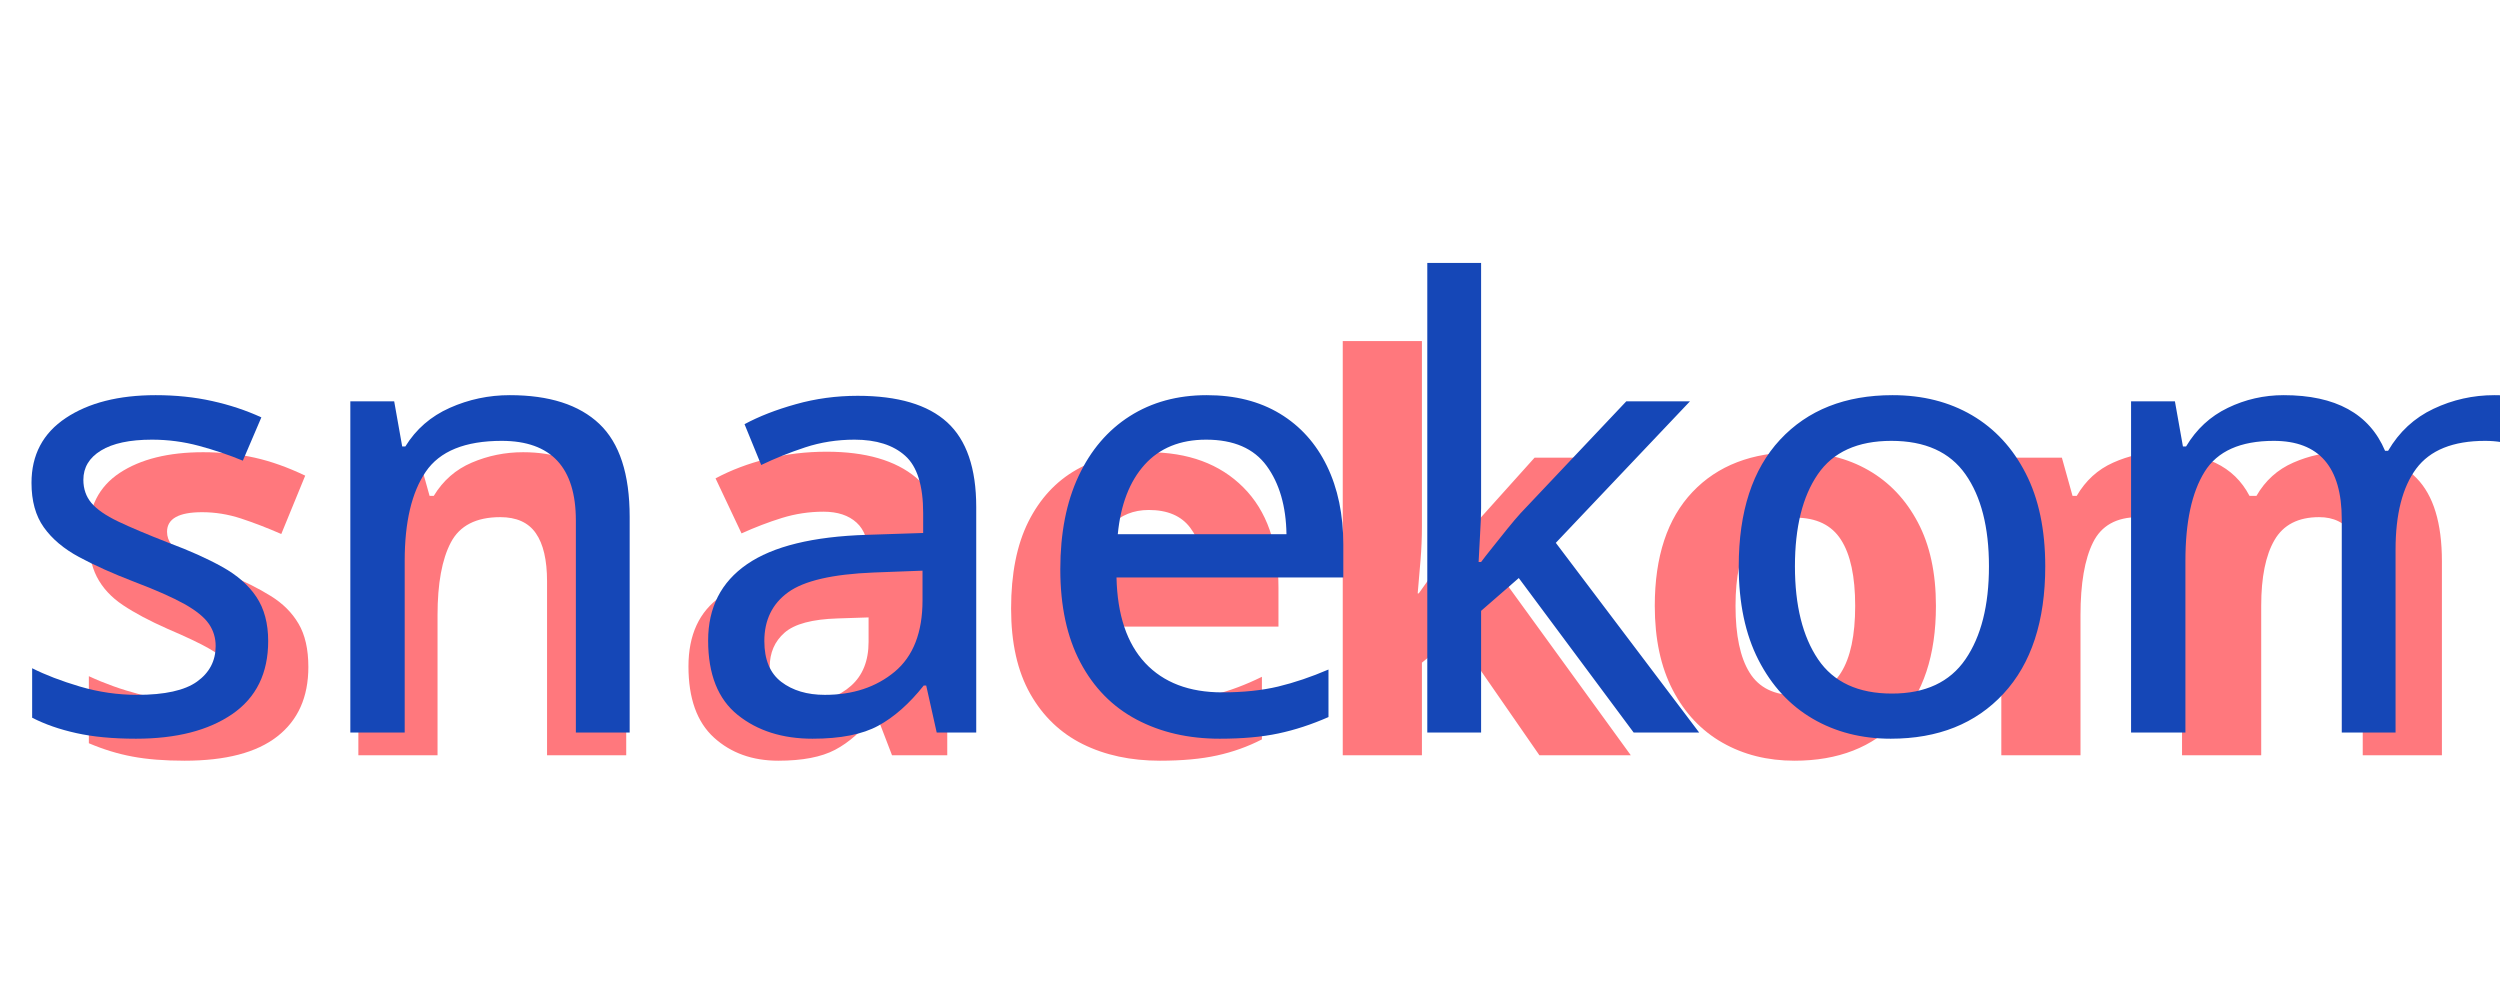
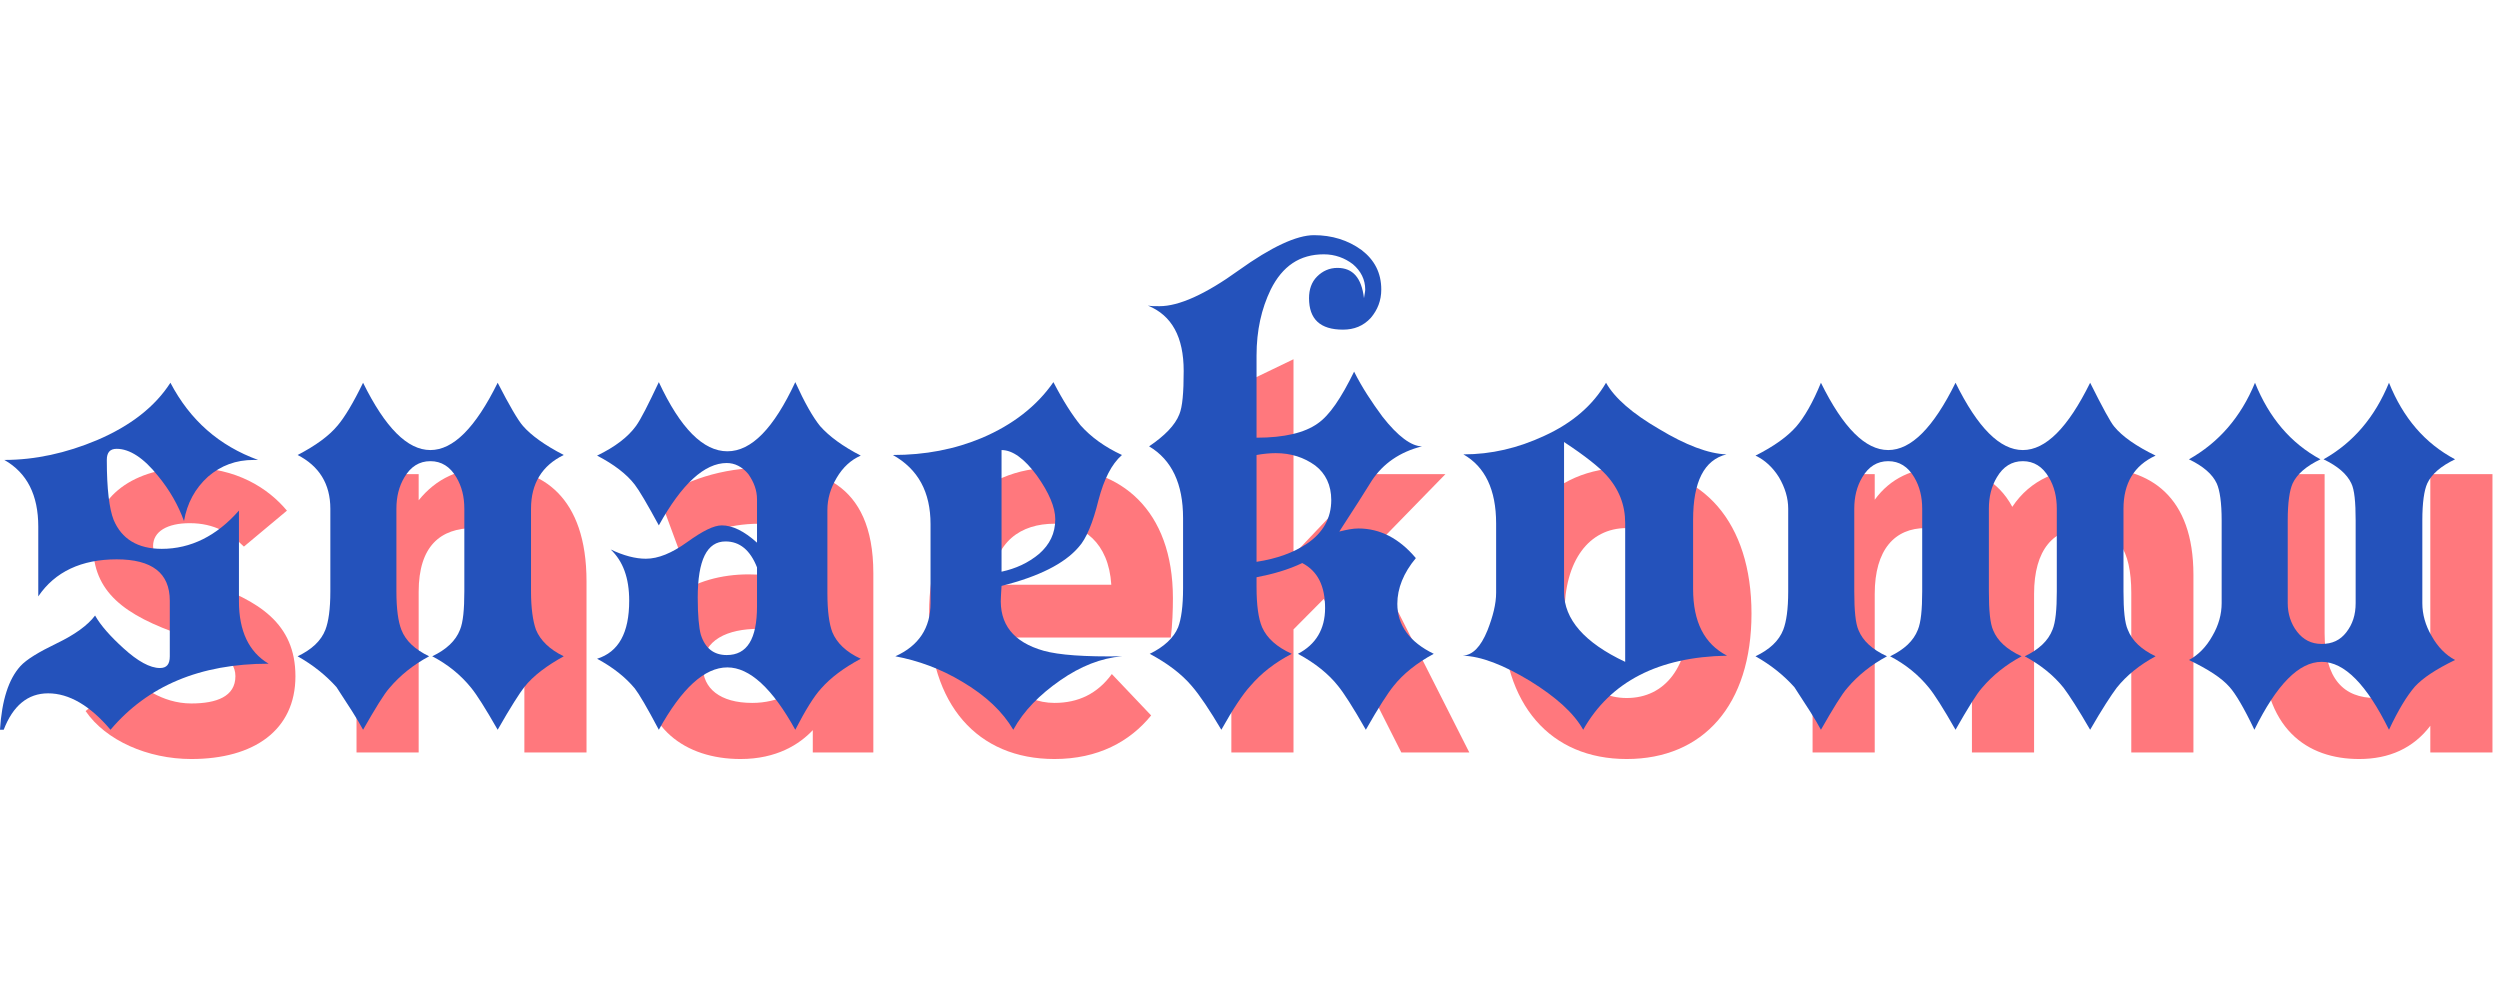
- <svg xmlns="http://www.w3.org/2000/svg" width="300" height="120" viewBox="0 0 424 89" version="1.1" xml:space="preserve" style="fill-rule:evenodd;clip-rule:evenodd;stroke-linejoin:round;stroke-miterlimit:2;">
-   <g transform="matrix(1,0,0,1,-101.145,-336.729)">
-     <g transform="matrix(1.06892,0,0,1.09607,-51.6855,-129.629)">
-       <text x="153.199px" y="505.582px" style="font-family:'Overpass-Bold', 'Overpass';font-weight:700;font-size:84.335px;fill:rgb(255,120,125);">s<tspan x="193.258px 241.16px 286.279px 332.157px 377.295px 424.439px 496.292px " y="505.582px 505.582px 505.582px 505.582px 505.582px 505.582px 505.582px ">naekomu</tspan>
-       </text>
-     </g>
-     <g transform="matrix(1,0,0,1,13.2921,111.593)">
-       <text x="87.853px" y="309.076px" style="font-family:'BlackletterExtraBold', 'Blackletter';font-size:104.793px;fill:rgb(21,71,183);">s<tspan x="138.364px 189.189px 239.385px 282.664px 336.109px 385.781px 459.346px " y="309.076px 309.076px 309.076px 309.076px 309.076px 309.076px 309.076px ">naekomu</tspan>
-       </text>
+ <svg xmlns="http://www.w3.org/2000/svg" width="300" height="120" viewBox="0 0 236 50" version="1.1" xml:space="preserve" style="fill-rule:evenodd;clip-rule:evenodd;stroke-linejoin:round;stroke-miterlimit:2;">
+   <g transform="matrix(2,0,0,2,-202.291,-673.458)">
+     <g>
+       <g>
+         <g transform="matrix(25.0712,0,0,25.7079,104.184,361.146)">
+           <path d="M0.239,0.012C0.357,0.012 0.435,-0.041 0.435,-0.14C0.435,-0.237 0.366,-0.279 0.267,-0.312C0.213,-0.33 0.167,-0.348 0.167,-0.379C0.167,-0.406 0.194,-0.421 0.236,-0.421C0.283,-0.421 0.313,-0.402 0.338,-0.378L0.419,-0.444C0.384,-0.485 0.324,-0.523 0.236,-0.523C0.135,-0.523 0.054,-0.473 0.054,-0.381C0.054,-0.295 0.112,-0.252 0.223,-0.215C0.281,-0.192 0.322,-0.176 0.322,-0.14C0.322,-0.103 0.287,-0.09 0.239,-0.09C0.183,-0.09 0.141,-0.123 0.12,-0.144L0.04,-0.076C0.078,-0.022 0.157,0.012 0.239,0.012Z" style="fill:rgb(255,120,125);fill-rule:nonzero;" />
+         </g>
+         <g transform="matrix(29.1446,0,0,29.1446,101.145,360.074)">
+           <path d="M0.435,-0.107C0.324,-0.107 0.239,-0.071 0.179,0C0.146,-0.039 0.112,-0.059 0.078,-0.059C0.045,-0.059 0.021,-0.039 0.006,0L0,0C0.003,-0.048 0.014,-0.082 0.033,-0.103C0.043,-0.114 0.063,-0.126 0.092,-0.14C0.121,-0.154 0.142,-0.169 0.154,-0.185C0.163,-0.169 0.179,-0.151 0.2,-0.132C0.223,-0.111 0.243,-0.1 0.259,-0.1C0.27,-0.1 0.275,-0.106 0.275,-0.119L0.275,-0.209C0.275,-0.254 0.246,-0.276 0.189,-0.276C0.132,-0.276 0.089,-0.256 0.062,-0.216L0.062,-0.329C0.062,-0.38 0.044,-0.416 0.007,-0.437C0.057,-0.437 0.107,-0.448 0.157,-0.469C0.211,-0.492 0.251,-0.523 0.276,-0.562C0.308,-0.501 0.355,-0.46 0.418,-0.437L0.411,-0.437C0.382,-0.437 0.358,-0.428 0.337,-0.41C0.316,-0.391 0.303,-0.367 0.298,-0.338C0.289,-0.363 0.275,-0.388 0.256,-0.411C0.233,-0.44 0.21,-0.455 0.189,-0.455C0.178,-0.455 0.173,-0.449 0.173,-0.437C0.173,-0.39 0.177,-0.358 0.184,-0.34C0.197,-0.309 0.223,-0.293 0.262,-0.293C0.309,-0.293 0.351,-0.314 0.387,-0.355L0.387,-0.208C0.387,-0.16 0.403,-0.126 0.435,-0.107Z" style="fill:rgb(36,82,187);fill-rule:nonzero;" />
+         </g>
+       </g>
+       <g>
+         <g transform="matrix(25.0712,0,0,25.7079,116.093,361.146)">
+           <path d="M0.391,0L0.508,0L0.508,-0.314C0.508,-0.47 0.424,-0.523 0.327,-0.523C0.269,-0.523 0.225,-0.503 0.192,-0.463L0.192,-0.511L0.075,-0.511L0.075,0L0.192,0L0.192,-0.295C0.192,-0.379 0.233,-0.412 0.296,-0.412C0.355,-0.412 0.391,-0.377 0.391,-0.293L0.391,0Z" style="fill:rgb(255,120,125);fill-rule:nonzero;" />
+         </g>
+         <g transform="matrix(29.1446,0,0,29.1446,115.193,360.074)">
+           <path d="M0.431,-0.119C0.404,-0.104 0.382,-0.088 0.367,-0.069C0.36,-0.06 0.345,-0.037 0.324,0C0.304,-0.035 0.29,-0.057 0.281,-0.068C0.264,-0.089 0.243,-0.106 0.218,-0.119C0.241,-0.13 0.256,-0.144 0.263,-0.162C0.268,-0.174 0.27,-0.195 0.27,-0.224L0.27,-0.358C0.27,-0.377 0.266,-0.394 0.257,-0.409C0.247,-0.426 0.233,-0.435 0.215,-0.435C0.197,-0.435 0.183,-0.426 0.173,-0.409C0.164,-0.394 0.16,-0.377 0.16,-0.358L0.16,-0.224C0.16,-0.195 0.163,-0.175 0.168,-0.162C0.175,-0.144 0.19,-0.13 0.213,-0.119C0.187,-0.105 0.166,-0.088 0.149,-0.068C0.14,-0.058 0.126,-0.035 0.106,0C0.097,-0.017 0.082,-0.04 0.063,-0.069C0.046,-0.088 0.025,-0.105 0,-0.119C0.023,-0.13 0.038,-0.144 0.045,-0.162C0.05,-0.175 0.053,-0.195 0.053,-0.224L0.053,-0.358C0.053,-0.398 0.035,-0.427 0,-0.445C0.029,-0.46 0.051,-0.476 0.065,-0.493C0.076,-0.506 0.09,-0.529 0.106,-0.562C0.142,-0.489 0.178,-0.453 0.215,-0.453C0.252,-0.453 0.288,-0.489 0.324,-0.562C0.343,-0.525 0.357,-0.501 0.365,-0.492C0.378,-0.477 0.4,-0.461 0.431,-0.445C0.396,-0.428 0.378,-0.399 0.378,-0.358L0.378,-0.224C0.378,-0.197 0.381,-0.176 0.386,-0.162C0.393,-0.145 0.408,-0.13 0.431,-0.119Z" style="fill:rgb(36,82,187);fill-rule:nonzero;" />
+         </g>
+       </g>
+       <g>
+         <g transform="matrix(25.0712,0,0,25.7079,130.333,361.146)">
+           <path d="M0.366,0L0.48,0L0.48,-0.329C0.48,-0.501 0.368,-0.523 0.278,-0.523C0.192,-0.523 0.124,-0.498 0.078,-0.467L0.114,-0.372C0.157,-0.402 0.204,-0.42 0.266,-0.42C0.333,-0.42 0.366,-0.394 0.366,-0.327L0.366,-0.3C0.334,-0.318 0.293,-0.327 0.245,-0.327C0.144,-0.327 0.045,-0.276 0.045,-0.158C0.045,-0.046 0.125,0.012 0.23,0.012C0.298,0.012 0.341,-0.015 0.366,-0.041L0.366,0ZM0.252,-0.091C0.191,-0.091 0.159,-0.118 0.159,-0.158C0.159,-0.207 0.206,-0.227 0.264,-0.227C0.302,-0.227 0.339,-0.219 0.366,-0.206L0.366,-0.14C0.34,-0.113 0.302,-0.091 0.252,-0.091Z" style="fill:rgb(255,120,125);fill-rule:nonzero;" />
+         </g>
+         <g transform="matrix(29.1446,0,0,29.1446,129.328,360.074)">
+           <path d="M0.427,-0.115C0.399,-0.1 0.378,-0.084 0.363,-0.067C0.351,-0.054 0.337,-0.031 0.321,0C0.284,-0.067 0.247,-0.101 0.211,-0.101C0.174,-0.101 0.137,-0.067 0.1,0C0.081,-0.036 0.068,-0.058 0.061,-0.067C0.046,-0.085 0.026,-0.101 0,-0.115C0.035,-0.126 0.052,-0.157 0.052,-0.209C0.052,-0.246 0.042,-0.273 0.022,-0.292C0.043,-0.282 0.062,-0.277 0.079,-0.277C0.099,-0.277 0.121,-0.286 0.146,-0.304C0.171,-0.322 0.189,-0.331 0.202,-0.331C0.219,-0.331 0.238,-0.322 0.259,-0.303L0.259,-0.373C0.259,-0.388 0.254,-0.401 0.245,-0.414C0.235,-0.426 0.223,-0.432 0.21,-0.432C0.174,-0.432 0.137,-0.398 0.1,-0.331C0.081,-0.366 0.068,-0.388 0.061,-0.397C0.048,-0.414 0.027,-0.43 0,-0.444C0.029,-0.458 0.05,-0.474 0.063,-0.492C0.071,-0.503 0.083,-0.527 0.1,-0.563C0.135,-0.488 0.172,-0.451 0.211,-0.451C0.25,-0.451 0.286,-0.488 0.321,-0.563C0.336,-0.53 0.349,-0.507 0.361,-0.492C0.376,-0.475 0.398,-0.459 0.427,-0.444C0.411,-0.437 0.398,-0.425 0.388,-0.408C0.378,-0.391 0.373,-0.374 0.373,-0.356L0.373,-0.221C0.373,-0.192 0.376,-0.171 0.381,-0.158C0.388,-0.141 0.403,-0.126 0.427,-0.115ZM0.259,-0.2L0.259,-0.263C0.248,-0.291 0.231,-0.305 0.208,-0.305C0.178,-0.305 0.163,-0.275 0.163,-0.214C0.163,-0.185 0.165,-0.165 0.168,-0.154C0.175,-0.132 0.189,-0.121 0.21,-0.121C0.243,-0.121 0.259,-0.147 0.259,-0.2Z" style="fill:rgb(36,82,187);fill-rule:nonzero;" />
+         </g>
+       </g>
+       <g>
+         <g transform="matrix(25.0712,0,0,25.7079,143.746,361.146)">
+           <path d="M0.286,0.012C0.368,0.012 0.428,-0.02 0.468,-0.068L0.394,-0.144C0.367,-0.108 0.331,-0.091 0.286,-0.091C0.225,-0.091 0.17,-0.136 0.166,-0.211L0.505,-0.211C0.508,-0.234 0.509,-0.262 0.509,-0.283C0.509,-0.447 0.409,-0.523 0.286,-0.523C0.143,-0.523 0.05,-0.423 0.05,-0.256C0.05,-0.088 0.141,0.012 0.286,0.012ZM0.167,-0.308C0.173,-0.388 0.223,-0.42 0.286,-0.42C0.339,-0.42 0.388,-0.386 0.393,-0.308L0.167,-0.308Z" style="fill:rgb(255,120,125);fill-rule:nonzero;" />
+         </g>
+         <g transform="matrix(29.1446,0,0,29.1446,143.289,360.074)">
+           <path d="M0.371,-0.119C0.337,-0.116 0.304,-0.103 0.271,-0.08C0.238,-0.057 0.212,-0.031 0.195,0C0.178,-0.029 0.151,-0.055 0.112,-0.078C0.077,-0.099 0.041,-0.112 0.004,-0.119C0.042,-0.136 0.061,-0.165 0.061,-0.205L0.061,-0.333C0.061,-0.385 0.041,-0.422 0,-0.445C0.052,-0.445 0.1,-0.454 0.145,-0.473C0.194,-0.494 0.233,-0.524 0.26,-0.563C0.276,-0.532 0.291,-0.509 0.304,-0.493C0.321,-0.474 0.343,-0.458 0.371,-0.445C0.354,-0.43 0.342,-0.406 0.333,-0.372C0.324,-0.335 0.313,-0.309 0.301,-0.296C0.278,-0.269 0.236,-0.248 0.176,-0.233L0.175,-0.216C0.172,-0.171 0.195,-0.142 0.244,-0.128C0.269,-0.121 0.311,-0.118 0.371,-0.119ZM0.263,-0.341C0.263,-0.36 0.253,-0.384 0.233,-0.412C0.213,-0.439 0.194,-0.453 0.176,-0.453L0.176,-0.256C0.199,-0.261 0.219,-0.27 0.237,-0.285C0.254,-0.3 0.263,-0.318 0.263,-0.341Z" style="fill:rgb(36,82,187);fill-rule:nonzero;" />
+         </g>
+       </g>
+       <g>
+         <g transform="matrix(25.0712,0,0,25.7079,157.385,361.146)">
+           <path d="M0.523,0L0.333,-0.366L0.478,-0.511L0.336,-0.511L0.192,-0.363L0.192,-0.722L0.075,-0.667L0.075,0L0.192,0L0.192,-0.226L0.249,-0.282L0.395,0L0.523,0Z" style="fill:rgb(255,120,125);fill-rule:nonzero;" />
+         </g>
+         <g transform="matrix(29.1446,0,0,29.1446,155.325,360.074)">
+           <path d="M0.463,-0.123C0.435,-0.108 0.413,-0.09 0.398,-0.071C0.389,-0.06 0.374,-0.037 0.353,0C0.332,-0.037 0.317,-0.06 0.308,-0.071C0.293,-0.09 0.271,-0.108 0.243,-0.123C0.272,-0.138 0.287,-0.163 0.287,-0.197C0.287,-0.233 0.275,-0.257 0.25,-0.27C0.227,-0.259 0.202,-0.252 0.176,-0.247L0.176,-0.231C0.176,-0.202 0.179,-0.18 0.185,-0.166C0.193,-0.148 0.209,-0.134 0.233,-0.123C0.206,-0.109 0.184,-0.092 0.166,-0.071C0.154,-0.058 0.138,-0.034 0.119,0C0.1,-0.032 0.084,-0.056 0.071,-0.071C0.054,-0.091 0.031,-0.108 0.003,-0.123C0.026,-0.134 0.042,-0.149 0.049,-0.166C0.054,-0.179 0.057,-0.2 0.057,-0.229L0.057,-0.343C0.057,-0.398 0.039,-0.437 0.002,-0.459C0.027,-0.476 0.044,-0.493 0.051,-0.511C0.056,-0.523 0.058,-0.546 0.058,-0.581C0.058,-0.636 0.039,-0.671 0,-0.687C0.005,-0.686 0.011,-0.686 0.019,-0.686C0.05,-0.686 0.093,-0.705 0.147,-0.744C0.2,-0.782 0.241,-0.801 0.269,-0.801C0.298,-0.801 0.324,-0.793 0.346,-0.777C0.367,-0.761 0.378,-0.74 0.378,-0.713C0.378,-0.695 0.372,-0.68 0.361,-0.667C0.349,-0.654 0.334,-0.648 0.316,-0.648C0.279,-0.648 0.261,-0.665 0.261,-0.699C0.261,-0.713 0.265,-0.725 0.274,-0.734C0.283,-0.743 0.294,-0.748 0.307,-0.748C0.332,-0.748 0.346,-0.732 0.35,-0.699C0.351,-0.706 0.352,-0.71 0.352,-0.713C0.352,-0.729 0.345,-0.743 0.332,-0.754C0.319,-0.764 0.303,-0.77 0.285,-0.77C0.246,-0.77 0.218,-0.751 0.199,-0.713C0.184,-0.682 0.176,-0.647 0.176,-0.606L0.176,-0.473C0.221,-0.473 0.254,-0.481 0.275,-0.496C0.294,-0.509 0.313,-0.537 0.334,-0.58C0.347,-0.554 0.363,-0.53 0.38,-0.507C0.405,-0.475 0.427,-0.459 0.444,-0.459C0.408,-0.45 0.381,-0.431 0.363,-0.404C0.352,-0.386 0.334,-0.358 0.31,-0.321C0.322,-0.324 0.332,-0.326 0.341,-0.326C0.376,-0.326 0.407,-0.31 0.434,-0.278C0.414,-0.254 0.404,-0.229 0.404,-0.204C0.404,-0.169 0.424,-0.142 0.463,-0.123ZM0.297,-0.372C0.297,-0.396 0.288,-0.415 0.271,-0.428C0.253,-0.441 0.232,-0.448 0.207,-0.448C0.198,-0.448 0.187,-0.447 0.176,-0.445L0.176,-0.272C0.209,-0.277 0.236,-0.287 0.257,-0.301C0.284,-0.319 0.297,-0.343 0.297,-0.372Z" style="fill:rgb(36,82,187);fill-rule:nonzero;" />
+         </g>
+       </g>
+       <g>
+         <g transform="matrix(25.0712,0,0,25.7079,170.804,361.146)">
+           <path d="M0.284,0.012C0.428,0.012 0.519,-0.087 0.519,-0.255C0.519,-0.422 0.428,-0.523 0.284,-0.523C0.141,-0.523 0.05,-0.422 0.05,-0.255C0.05,-0.087 0.141,0.012 0.284,0.012ZM0.284,-0.1C0.213,-0.1 0.167,-0.158 0.167,-0.255C0.167,-0.352 0.213,-0.412 0.284,-0.412C0.357,-0.412 0.402,-0.352 0.402,-0.255C0.402,-0.158 0.357,-0.1 0.284,-0.1Z" style="fill:rgb(255,120,125);fill-rule:nonzero;" />
+         </g>
+         <g transform="matrix(29.1446,0,0,29.1446,170.189,360.074)">
+           <path d="M0.428,-0.12C0.317,-0.118 0.239,-0.078 0.195,0C0.18,-0.027 0.151,-0.053 0.109,-0.079C0.066,-0.105 0.03,-0.119 0,-0.12C0.016,-0.121 0.029,-0.134 0.04,-0.161C0.049,-0.184 0.054,-0.204 0.054,-0.222L0.054,-0.334C0.054,-0.389 0.036,-0.426 0.001,-0.446C0.046,-0.446 0.089,-0.456 0.132,-0.476C0.178,-0.497 0.211,-0.526 0.232,-0.562C0.246,-0.537 0.275,-0.512 0.318,-0.487C0.361,-0.461 0.398,-0.447 0.427,-0.446C0.391,-0.437 0.373,-0.402 0.373,-0.34L0.373,-0.228C0.373,-0.175 0.391,-0.139 0.428,-0.12ZM0.263,-0.11L0.263,-0.335C0.263,-0.364 0.253,-0.39 0.232,-0.413C0.221,-0.425 0.199,-0.443 0.164,-0.466L0.164,-0.223C0.164,-0.179 0.197,-0.141 0.263,-0.11Z" style="fill:rgb(36,82,187);fill-rule:nonzero;" />
+         </g>
+       </g>
+       <g>
+         <g transform="matrix(25.0712,0,0,25.7079,184.819,361.146)">
+           <path d="M0.675,0L0.792,0L0.792,-0.326C0.792,-0.47 0.711,-0.523 0.605,-0.523C0.539,-0.523 0.485,-0.501 0.451,-0.451C0.424,-0.5 0.378,-0.523 0.317,-0.523C0.264,-0.523 0.221,-0.503 0.192,-0.464L0.192,-0.511L0.075,-0.511L0.075,0L0.192,0L0.192,-0.291C0.192,-0.373 0.23,-0.412 0.288,-0.412C0.348,-0.412 0.375,-0.373 0.375,-0.293L0.375,0L0.492,0L0.492,-0.291C0.492,-0.373 0.529,-0.412 0.588,-0.412C0.648,-0.412 0.675,-0.373 0.675,-0.293L0.675,0Z" style="fill:rgb(255,120,125);fill-rule:nonzero;" />
+         </g>
+         <g transform="matrix(29.1446,0,0,29.1446,184.004,360.074)">
+           <path d="M0.648,-0.119C0.622,-0.105 0.601,-0.088 0.585,-0.068C0.576,-0.056 0.561,-0.033 0.542,0C0.523,-0.033 0.508,-0.056 0.499,-0.068C0.483,-0.088 0.462,-0.105 0.436,-0.119C0.459,-0.13 0.474,-0.144 0.481,-0.162C0.486,-0.174 0.488,-0.195 0.488,-0.224L0.488,-0.358C0.488,-0.377 0.484,-0.394 0.475,-0.409C0.465,-0.426 0.451,-0.435 0.433,-0.435C0.415,-0.435 0.401,-0.426 0.391,-0.409C0.382,-0.394 0.378,-0.377 0.378,-0.358L0.378,-0.224C0.378,-0.193 0.38,-0.172 0.385,-0.161C0.392,-0.144 0.407,-0.13 0.431,-0.119C0.405,-0.105 0.384,-0.088 0.367,-0.068C0.358,-0.058 0.344,-0.035 0.324,0C0.304,-0.035 0.29,-0.057 0.281,-0.068C0.264,-0.089 0.243,-0.106 0.218,-0.119C0.241,-0.13 0.256,-0.144 0.263,-0.162C0.268,-0.174 0.27,-0.195 0.27,-0.224L0.27,-0.358C0.27,-0.377 0.266,-0.394 0.257,-0.409C0.247,-0.426 0.233,-0.435 0.215,-0.435C0.197,-0.435 0.183,-0.426 0.173,-0.409C0.164,-0.394 0.16,-0.377 0.16,-0.358L0.16,-0.224C0.16,-0.193 0.162,-0.172 0.167,-0.161C0.174,-0.144 0.189,-0.13 0.213,-0.119C0.187,-0.105 0.166,-0.088 0.149,-0.068C0.14,-0.058 0.126,-0.035 0.106,0C0.097,-0.017 0.082,-0.04 0.063,-0.069C0.046,-0.088 0.025,-0.105 0,-0.119C0.023,-0.13 0.038,-0.144 0.045,-0.162C0.05,-0.175 0.053,-0.195 0.053,-0.224L0.053,-0.358C0.053,-0.375 0.048,-0.392 0.038,-0.409C0.028,-0.425 0.015,-0.437 0,-0.444C0.03,-0.459 0.052,-0.475 0.066,-0.491C0.079,-0.506 0.093,-0.53 0.106,-0.562C0.142,-0.489 0.178,-0.453 0.215,-0.453C0.252,-0.453 0.288,-0.489 0.324,-0.562C0.36,-0.489 0.396,-0.453 0.433,-0.453C0.47,-0.453 0.506,-0.489 0.542,-0.562C0.562,-0.522 0.575,-0.498 0.581,-0.491C0.594,-0.475 0.617,-0.459 0.648,-0.444C0.613,-0.428 0.596,-0.399 0.596,-0.358L0.596,-0.224C0.596,-0.194 0.598,-0.173 0.603,-0.162C0.61,-0.144 0.625,-0.13 0.648,-0.119Z" style="fill:rgb(36,82,187);fill-rule:nonzero;" />
+         </g>
+       </g>
+       <g>
+         <g transform="matrix(25.0712,0,0,25.7079,206.179,361.146)">
+           <path d="M0.386,0L0.503,0L0.503,-0.511L0.386,-0.511L0.386,-0.217C0.386,-0.132 0.345,-0.1 0.283,-0.1C0.223,-0.1 0.187,-0.135 0.187,-0.219L0.187,-0.511L0.07,-0.511L0.07,-0.198C0.07,-0.042 0.155,0.012 0.252,0.012C0.309,0.012 0.354,-0.008 0.386,-0.049L0.386,0Z" style="fill:rgb(255,120,125);fill-rule:nonzero;" />
+         </g>
+         <g transform="matrix(29.1446,0,0,29.1446,204.463,360.074)">
+           <path d="M0.431,-0.113C0.4,-0.098 0.379,-0.084 0.366,-0.07C0.353,-0.055 0.339,-0.032 0.324,0C0.288,-0.073 0.252,-0.11 0.215,-0.11C0.178,-0.11 0.142,-0.073 0.106,0C0.089,-0.036 0.075,-0.059 0.066,-0.069C0.053,-0.084 0.031,-0.098 0,-0.113C0.015,-0.121 0.028,-0.134 0.038,-0.152C0.048,-0.169 0.053,-0.187 0.053,-0.205L0.053,-0.339C0.053,-0.368 0.05,-0.388 0.045,-0.399C0.038,-0.414 0.023,-0.427 0,-0.438C0.048,-0.465 0.084,-0.506 0.107,-0.562C0.13,-0.505 0.165,-0.464 0.213,-0.438C0.19,-0.427 0.175,-0.414 0.168,-0.399C0.163,-0.388 0.16,-0.368 0.16,-0.339L0.16,-0.205C0.16,-0.188 0.165,-0.172 0.175,-0.159C0.185,-0.146 0.198,-0.139 0.215,-0.139C0.232,-0.139 0.245,-0.145 0.255,-0.158C0.265,-0.171 0.27,-0.186 0.27,-0.205L0.27,-0.339C0.27,-0.369 0.268,-0.389 0.263,-0.399C0.256,-0.414 0.241,-0.427 0.218,-0.438C0.266,-0.465 0.301,-0.506 0.324,-0.562C0.347,-0.505 0.382,-0.464 0.431,-0.438C0.408,-0.427 0.393,-0.414 0.386,-0.399C0.381,-0.388 0.378,-0.368 0.378,-0.339L0.378,-0.205C0.378,-0.187 0.383,-0.169 0.393,-0.152C0.403,-0.134 0.416,-0.121 0.431,-0.113Z" style="fill:rgb(36,82,187);fill-rule:nonzero;" />
+         </g>
+       </g>
    </g>
  </g>
</svg>
